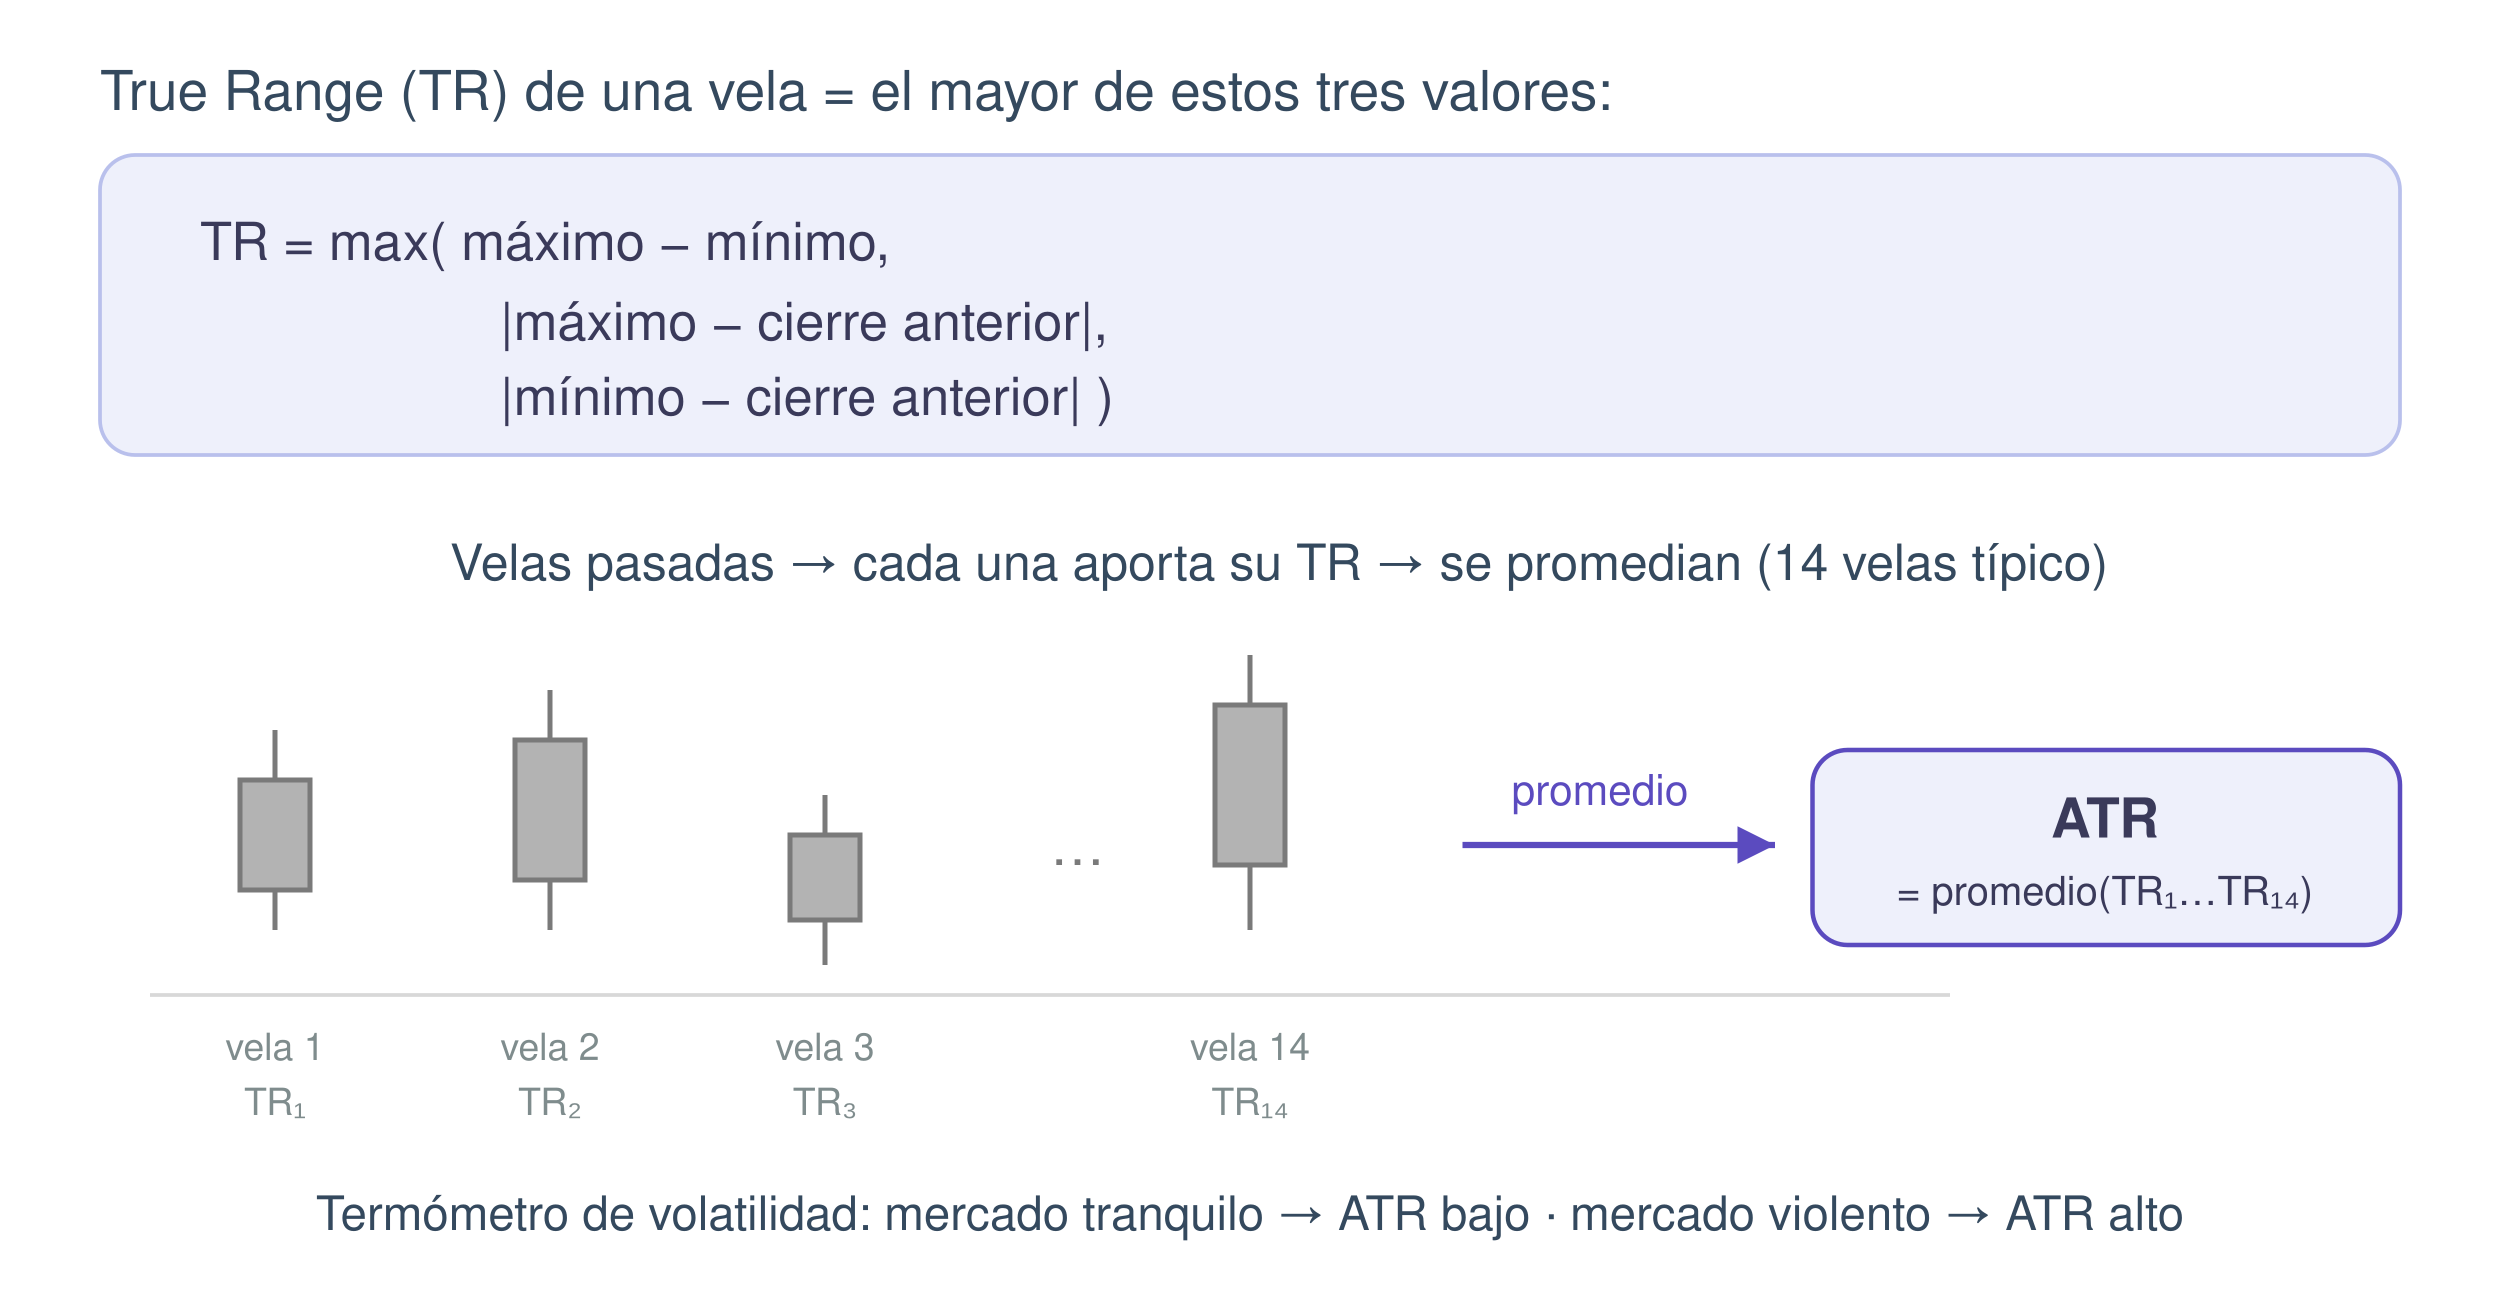
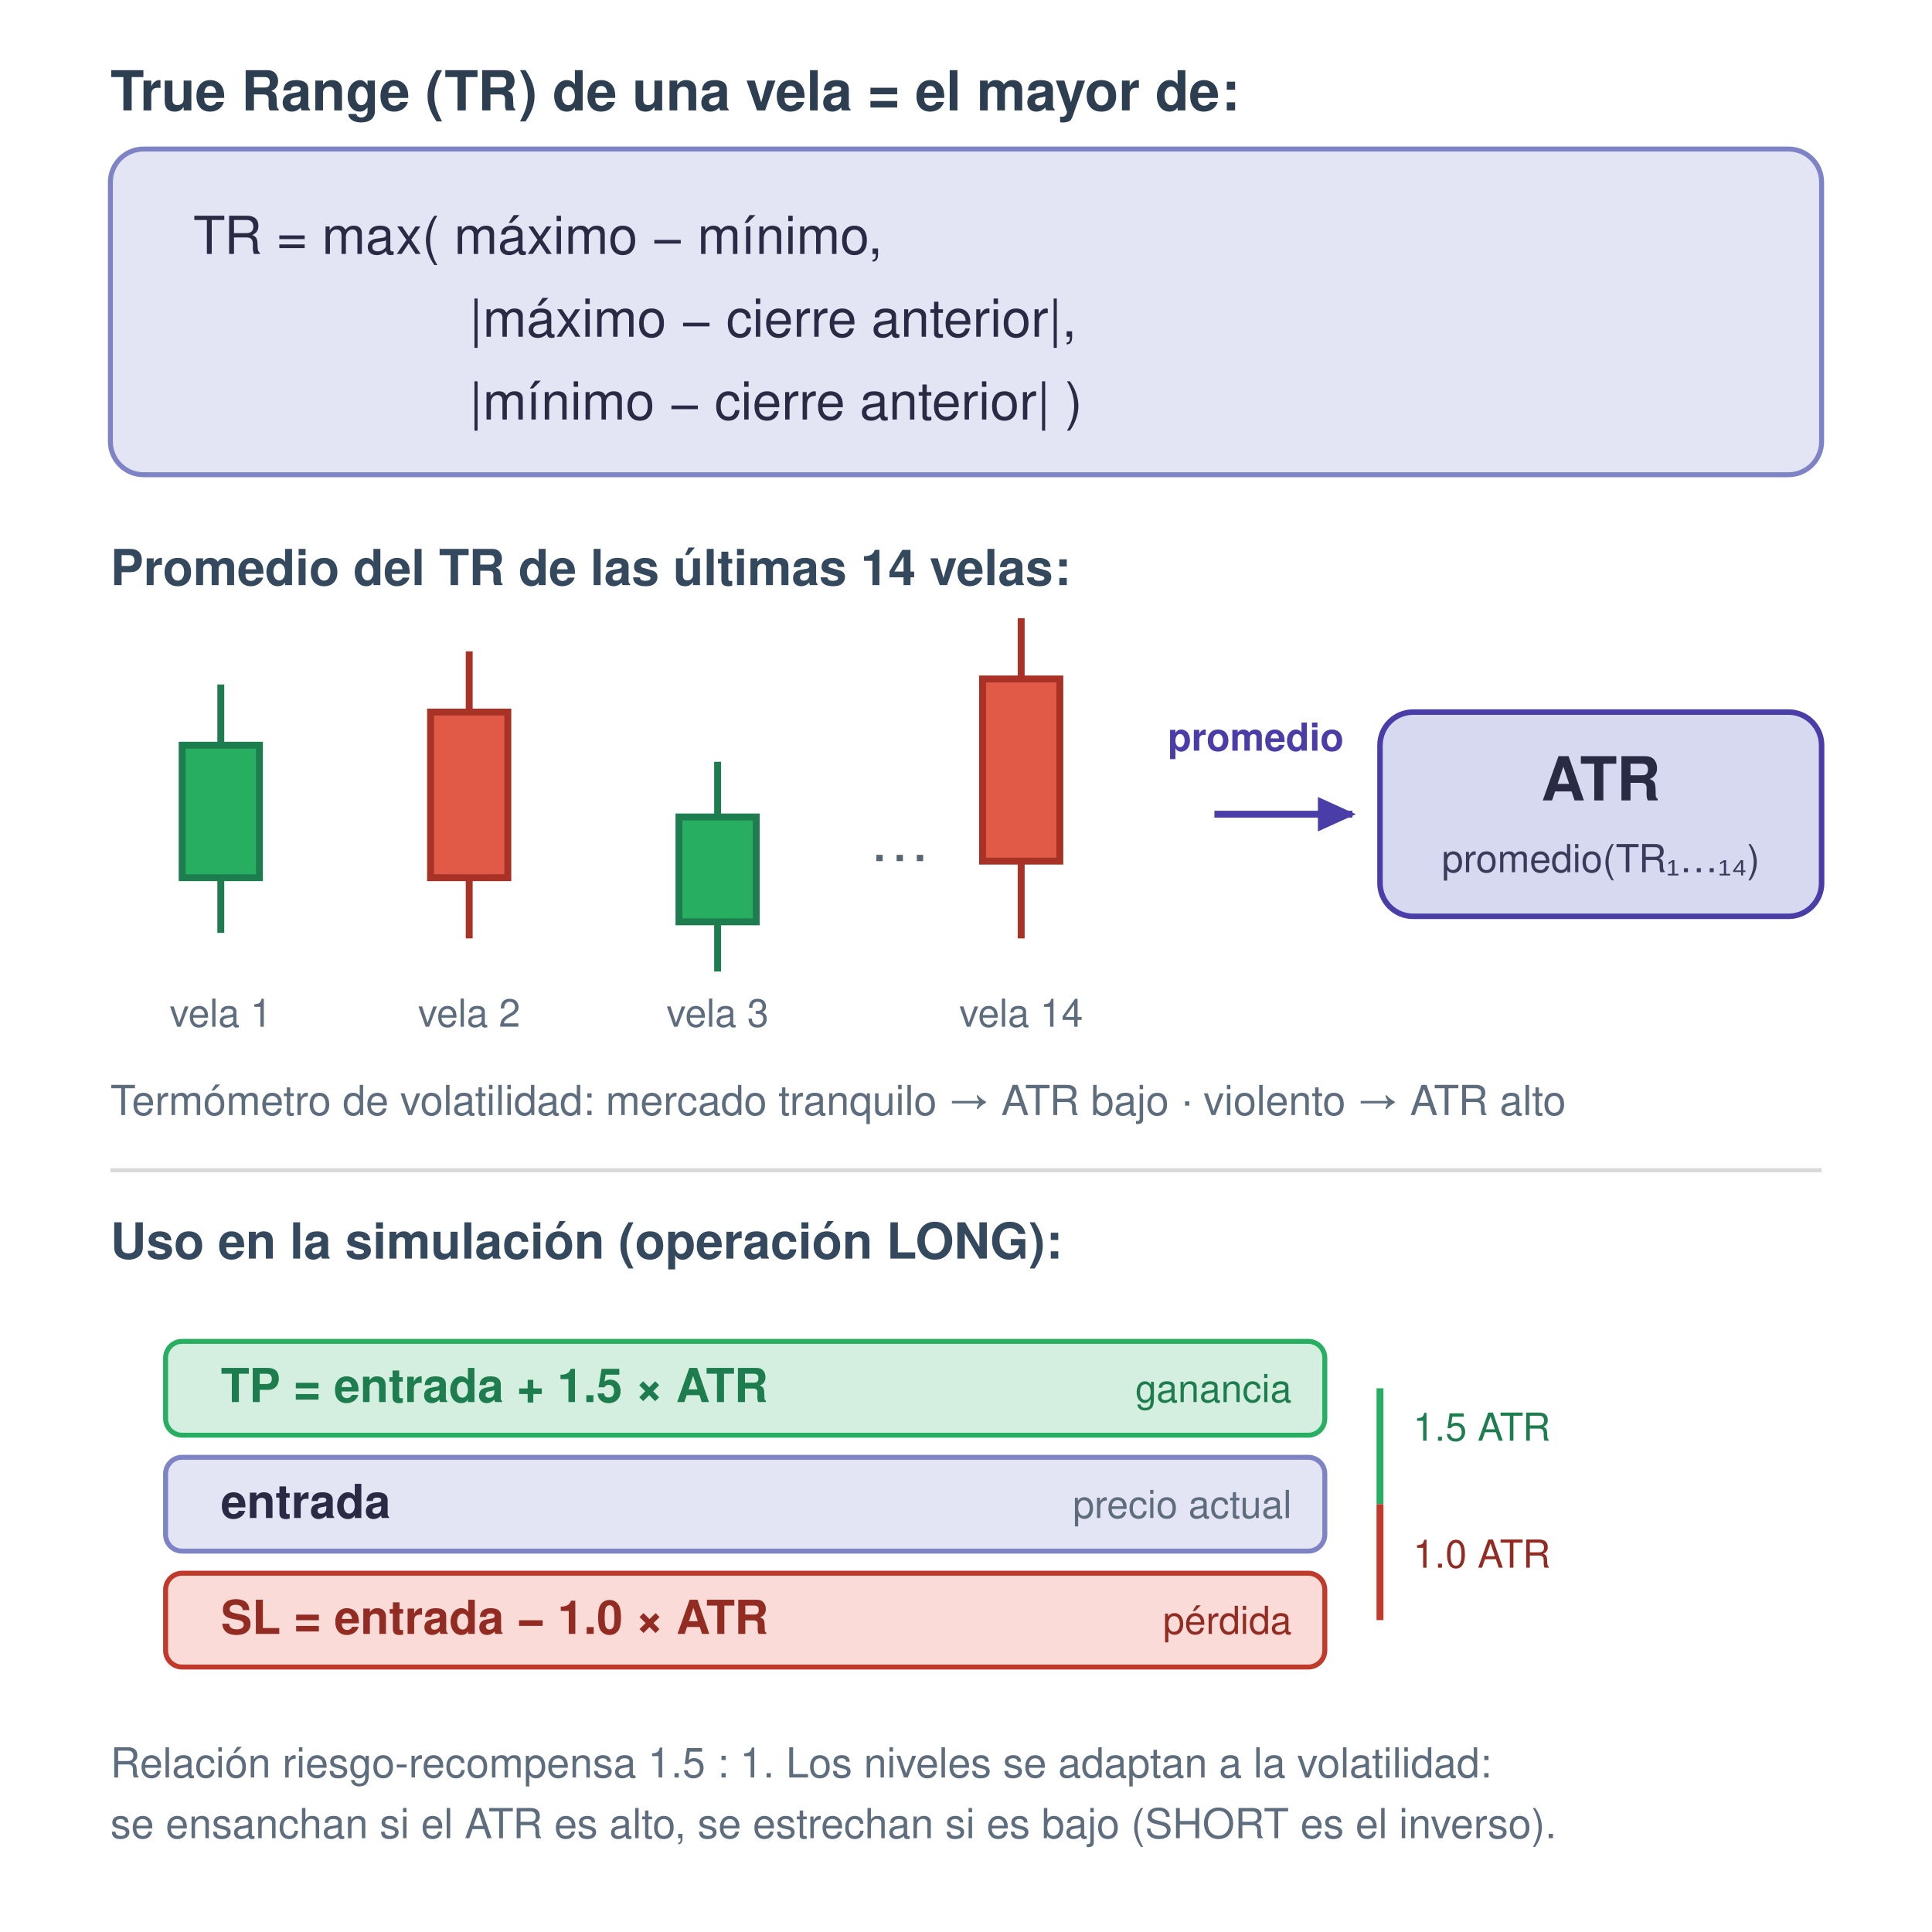
- <svg xmlns="http://www.w3.org/2000/svg" width="1000" height="520" viewBox="0 0 1000 520" font-family="Helvetica, Arial, sans-serif">
+ <svg xmlns="http://www.w3.org/2000/svg" width="700" height="700" viewBox="0 0 700 700" font-family="Helvetica, Arial, sans-serif">
  <defs>
-     <marker id="arr" markerWidth="10" markerHeight="10" refX="6" refY="3" orient="auto" markerUnits="strokeWidth">
-       <path d="M0,0 L6,3 L0,6 Z" fill="#5b4bbf" />
+     <marker id="arr" markerWidth="7" markerHeight="7" refX="5" refY="3" orient="auto" markerUnits="strokeWidth">
+       <path d="M0,0.5 L5.5,3 L0,5.5 Z" fill="#4a3da8" />
    </marker>
  </defs>
-   <rect width="1000" height="520" fill="#ffffff" />
-   <text x="40" y="44" font-size="22" fill="#34495e">True Range (TR) de una vela = el mayor de estos tres valores:</text>
-   <rect x="40" y="62" width="920" height="120" rx="14" fill="#eef0fb" stroke="#b9c0ec" stroke-width="1.5" />
-   <text x="80" y="104" font-size="21" fill="#3a3a5a">TR = max( máximo − mínimo,</text>
-   <text x="200" y="136" font-size="21" fill="#3a3a5a">|máximo − cierre anterior|,</text>
-   <text x="200" y="166" font-size="21" fill="#3a3a5a">|mínimo − cierre anterior| )</text>
-   <text x="180" y="232" font-size="20" fill="#34495e">Velas pasadas → cada una aporta su TR → se promedian (14 velas típico)</text>
-   <g stroke="#7a7a7a" stroke-width="2">
-     <line x1="110" y1="292" x2="110" y2="372" />
-     <rect x="96" y="312" width="28" height="44" fill="#b3b3b3" />
-     <line x1="220" y1="276" x2="220" y2="372" />
-     <rect x="206" y="296" width="28" height="56" fill="#b3b3b3" />
-     <line x1="330" y1="318" x2="330" y2="386" />
-     <rect x="316" y="334" width="28" height="34" fill="#b3b3b3" />
-     <line x1="500" y1="262" x2="500" y2="372" />
-     <rect x="486" y="282" width="28" height="64" fill="#b3b3b3" />
+   <rect width="700" height="700" fill="#ffffff" />
+   <text x="40" y="40" font-size="20" font-weight="bold" fill="#2c3e50">True Range (TR) de una vela = el mayor de:</text>
+   <rect x="40" y="54" width="620" height="118" rx="12" fill="#e3e5f5" stroke="#7d83c4" stroke-width="1.8" />
+   <text x="70" y="92" font-size="19" fill="#2a2a45">TR = max( máximo − mínimo,</text>
+   <text x="170" y="122" font-size="19" fill="#2a2a45">|máximo − cierre anterior|,</text>
+   <text x="170" y="152" font-size="19" fill="#2a2a45">|mínimo − cierre anterior| )</text>
+   <text x="40" y="212" font-size="18" font-weight="bold" fill="#34495e">Promedio del TR de las últimas 14 velas:</text>
+   <g stroke-width="2.5">
+     <line x1="80" y1="248" x2="80" y2="338" stroke="#1e7d4f" />
+     <rect x="66" y="270" width="28" height="48" fill="#27ae60" stroke="#1e7d4f" />
+     <line x1="170" y1="236" x2="170" y2="340" stroke="#a93226" />
+     <rect x="156" y="258" width="28" height="60" fill="#e05a47" stroke="#a93226" />
+     <line x1="260" y1="276" x2="260" y2="352" stroke="#1e7d4f" />
+     <rect x="246" y="296" width="28" height="38" fill="#27ae60" stroke="#1e7d4f" />
+     <line x1="370" y1="224" x2="370" y2="340" stroke="#a93226" />
+     <rect x="356" y="246" width="28" height="66" fill="#e05a47" stroke="#a93226" />
  </g>
-   <text x="420" y="346" font-size="22" fill="#7a7a7a">…</text>
-   <line x1="60" y1="398" x2="780" y2="398" stroke="#d8d8d8" stroke-width="1.5" />
-   <g font-size="15" fill="#7f8c8d" text-anchor="middle">
-     <text x="110" y="424">vela 1</text>
-     <text x="110" y="446">TR₁</text>
-     <text x="220" y="424">vela 2</text>
-     <text x="220" y="446">TR₂</text>
-     <text x="330" y="424">vela 3</text>
-     <text x="330" y="446">TR₃</text>
-     <text x="500" y="424">vela 14</text>
-     <text x="500" y="446">TR₁₄</text>
+   <text x="315" y="312" font-size="22" fill="#566573">…</text>
+   <g font-size="14" fill="#5d6d7e" text-anchor="middle">
+     <text x="80" y="372">vela 1</text>
+     <text x="170" y="372">vela 2</text>
+     <text x="260" y="372">vela 3</text>
+     <text x="370" y="372">vela 14</text>
  </g>
-   <text x="640" y="322" font-size="17" fill="#5b4bbf" text-anchor="middle">promedio</text>
-   <line x1="585" y1="338" x2="710" y2="338" stroke="#5b4bbf" stroke-width="2.5" marker-end="url(#arr)" />
-   <rect x="725" y="300" width="235" height="78" rx="14" fill="#eef0fb" stroke="#5b4bbf" stroke-width="1.8" />
-   <text x="842" y="335" font-size="22" font-weight="bold" fill="#3a3a5a" text-anchor="middle">ATR</text>
-   <text x="842" y="362" font-size="16" fill="#3a3a5a" text-anchor="middle">= promedio(TR₁…TR₁₄)</text>
-   <text x="500" y="492" font-size="19" fill="#34495e" text-anchor="middle">Termómetro de volatilidad: mercado tranquilo → ATR bajo · mercado violento → ATR alto</text>
+   <text x="455" y="272" font-size="14" fill="#4a3da8" text-anchor="middle" font-weight="bold">promedio</text>
+   <line x1="440" y1="295" x2="490" y2="295" stroke="#4a3da8" stroke-width="2.5" marker-end="url(#arr)" />
+   <rect x="500" y="258" width="160" height="74" rx="12" fill="#d6d9f0" stroke="#4a3da8" stroke-width="2" />
+   <text x="580" y="290" font-size="22" font-weight="bold" fill="#2a2a45" text-anchor="middle">ATR</text>
+   <text x="580" y="316" font-size="14" fill="#3a3a5a" text-anchor="middle">promedio(TR₁…₁₄)</text>
+   <text x="40" y="404" font-size="15" fill="#5d6d7e">Termómetro de volatilidad: mercado tranquilo → ATR bajo · violento → ATR alto</text>
+   <line x1="40" y1="424" x2="660" y2="424" stroke="#d8d8d8" stroke-width="1.5" />
+   <text x="40" y="456" font-size="18" font-weight="bold" fill="#34495e">Uso en la simulación (operación LONG):</text>
+   <rect x="60" y="486" width="420" height="34" rx="6" fill="#d4efdf" stroke="#27ae60" stroke-width="1.8" />
+   <text x="80" y="508" font-size="17" font-weight="bold" fill="#1e7d4f">TP = entrada + 1.5 × ATR</text>
+   <text x="468" y="508" font-size="14" fill="#1e7d4f" text-anchor="end">ganancia</text>
+   <rect x="60" y="528" width="420" height="34" rx="6" fill="#e3e5f5" stroke="#7d83c4" stroke-width="1.8" />
+   <text x="80" y="550" font-size="17" font-weight="bold" fill="#2a2a45">entrada</text>
+   <text x="468" y="550" font-size="14" fill="#5d6d7e" text-anchor="end">precio actual</text>
+   <rect x="60" y="570" width="420" height="34" rx="6" fill="#fadbd8" stroke="#c0392b" stroke-width="1.8" />
+   <text x="80" y="592" font-size="17" font-weight="bold" fill="#922b21">SL = entrada − 1.0 × ATR</text>
+   <text x="468" y="592" font-size="14" fill="#922b21" text-anchor="end">pérdida</text>
+   <line x1="500" y1="503" x2="500" y2="545" stroke="#27ae60" stroke-width="2.5" />
+   <text x="512" y="522" font-size="14" fill="#1e7d4f">1.5 ATR</text>
+   <line x1="500" y1="545" x2="500" y2="587" stroke="#c0392b" stroke-width="2.5" />
+   <text x="512" y="568" font-size="14" fill="#922b21">1.0 ATR</text>
+   <text x="40" y="644" font-size="15" fill="#5d6d7e">Relación riesgo-recompensa 1.5 : 1. Los niveles se adaptan a la volatilidad:</text>
+   <text x="40" y="666" font-size="15" fill="#5d6d7e">se ensanchan si el ATR es alto, se estrechan si es bajo (SHORT es el inverso).</text>
</svg>
